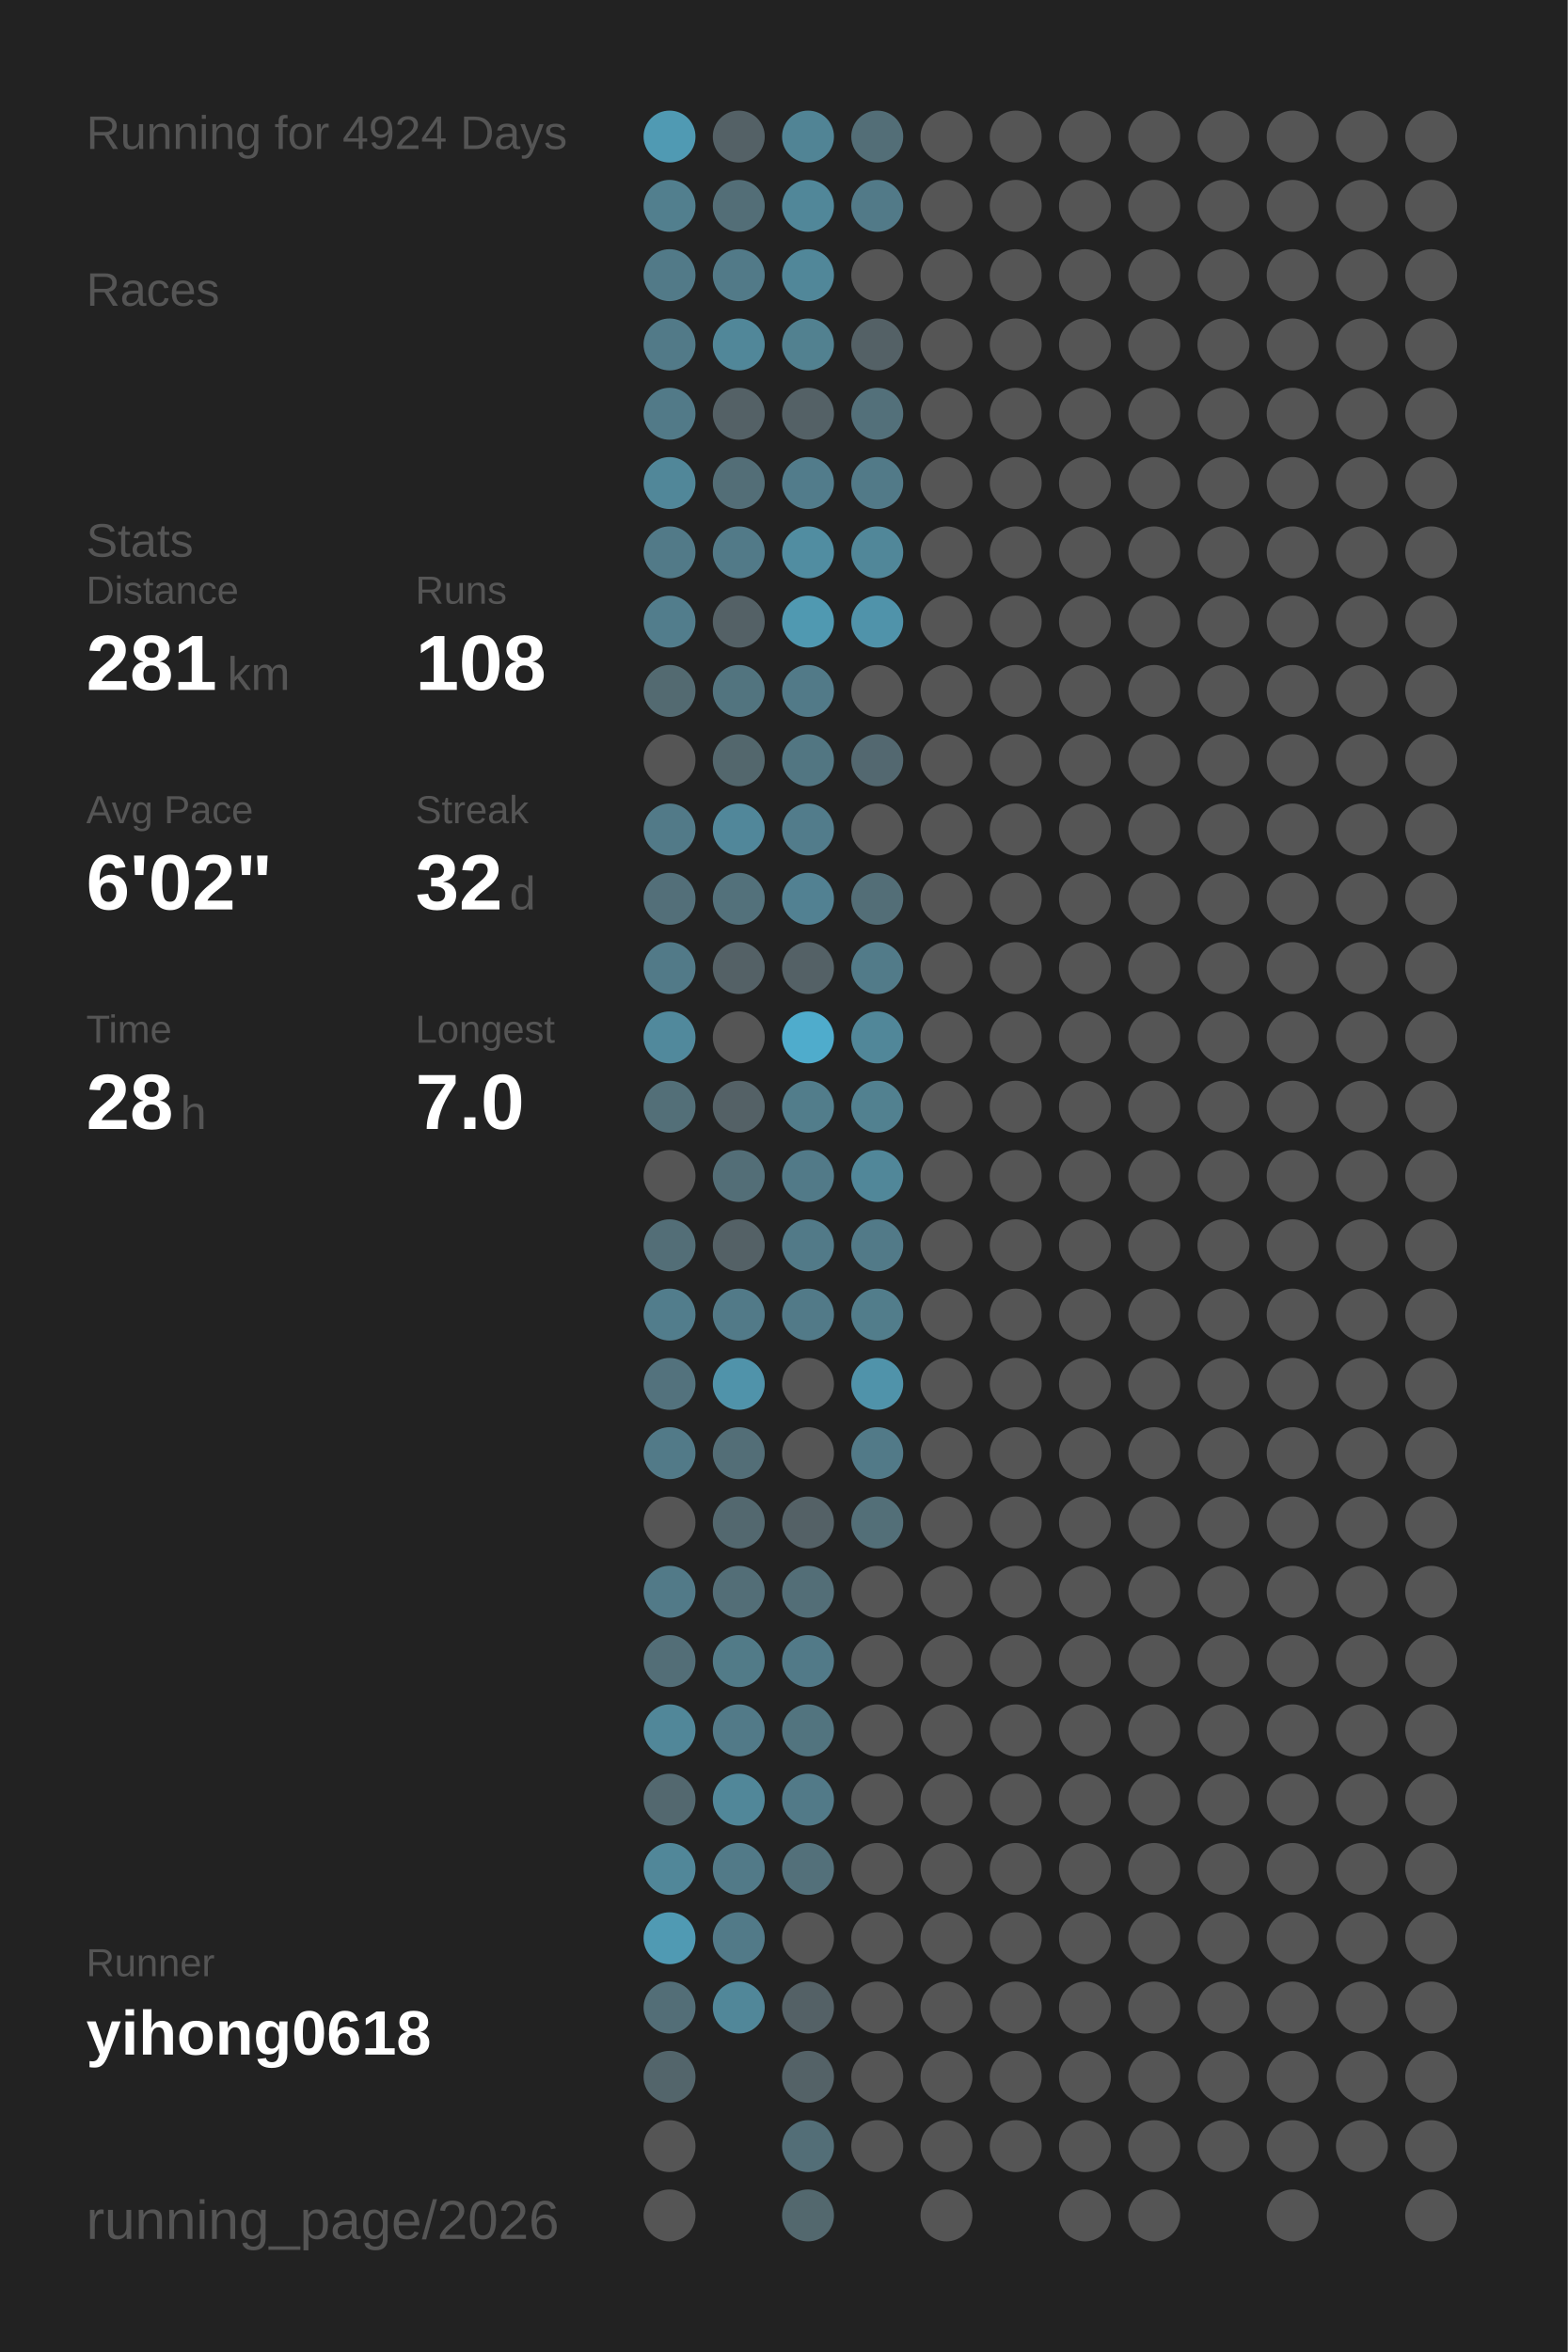
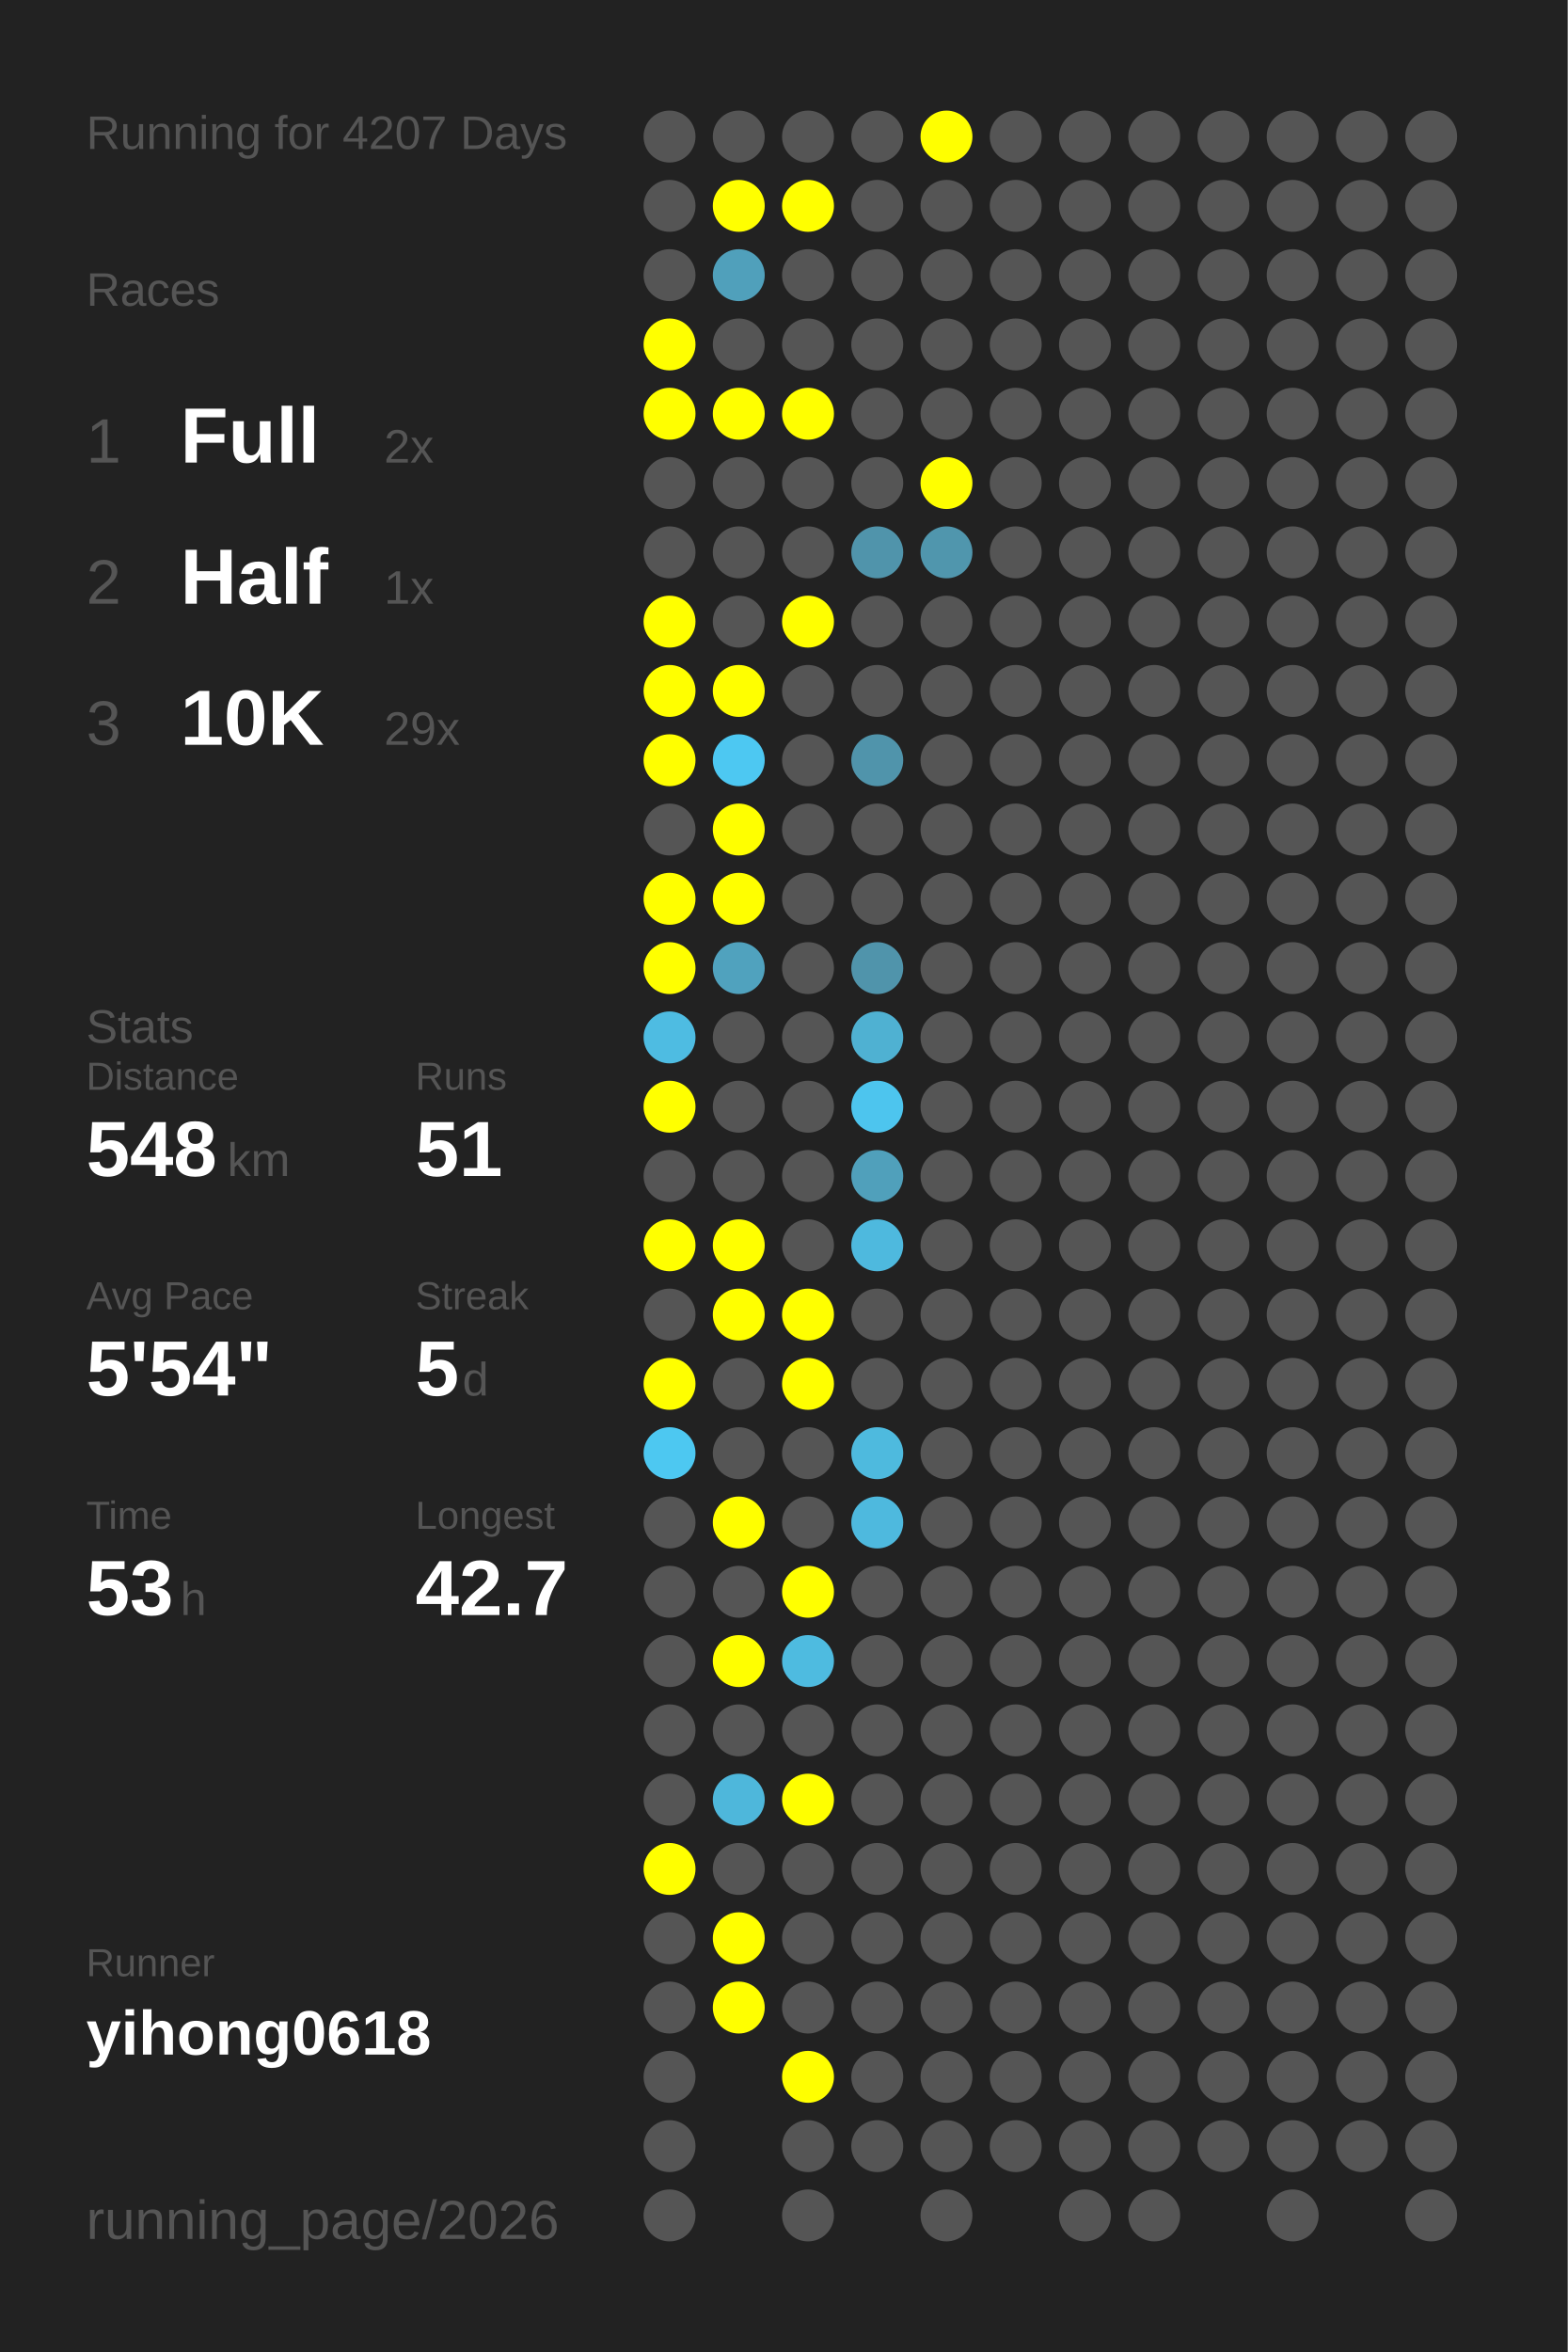
<svg xmlns="http://www.w3.org/2000/svg" baseProfile="full" height="300mm" version="1.1" viewBox="0,0,200,300" width="200mm">
  <defs />
  <rect fill="#222222" height="300" width="200" x="0" y="0" />
-   <text fill="#555555" style="font-size:6px; font-family:Arial;" x="11" y="19">Running for 4924 Days</text>
+   <text fill="#555555" style="font-size:6px; font-family:Arial;" x="11" y="19">Running for 4207 Days</text>
  <text fill="#555555" style="font-size:6px; font-family:Arial;" x="11" y="39">Races</text>
-   <text fill="#555555" style="font-size:6px; font-family:Arial;" x="11" y="71">Stats</text>
-   <text fill="#555555" style="font-size:5px; font-family:Arial;" x="11" y="77">Distance</text>
-   <text fill="#FFFFFF" style="font-size:10px; font-family:Arial; font-weight:bold;" x="11" y="88">281</text>
-   <text fill="#555555" style="font-size:6px; font-family:Arial;" x="29" y="88">km</text>
-   <text fill="#555555" style="font-size:5px; font-family:Arial;" x="53" y="77">Runs</text>
-   <text fill="#FFFFFF" style="font-size:10px; font-family:Arial; font-weight:bold;" x="53" y="88">108</text>
-   <text fill="#555555" style="font-size:5px; font-family:Arial;" x="11" y="105">Avg Pace</text>
-   <text fill="#FFFFFF" style="font-size:10px; font-family:Arial; font-weight:bold;" x="11" y="116">6'02"</text>
-   <text fill="#555555" style="font-size:5px; font-family:Arial;" x="53" y="105">Streak</text>
-   <text fill="#FFFFFF" style="font-size:10px; font-family:Arial; font-weight:bold;" x="53" y="116">32</text>
-   <text fill="#555555" style="font-size:6px; font-family:Arial;" x="65" y="116">d</text>
-   <text fill="#555555" style="font-size:5px; font-family:Arial;" x="11" y="133">Time</text>
-   <text fill="#FFFFFF" style="font-size:10px; font-family:Arial; font-weight:bold;" x="11" y="144">28</text>
-   <text fill="#555555" style="font-size:6px; font-family:Arial;" x="23" y="144">h</text>
-   <text fill="#555555" style="font-size:5px; font-family:Arial;" x="53" y="133">Longest</text>
-   <text fill="#FFFFFF" style="font-size:10px; font-family:Arial; font-weight:bold;" x="53" y="144">7.0</text>
+   <text fill="#555555" style="font-size:8px; font-family:Arial;" x="11" y="59">1</text>
+   <text fill="#FFFFFF" style="font-size:10px; font-family:Arial; font-weight:bold;" x="23" y="59">Full</text>
+   <text fill="#555555" style="font-size:6px; font-family:Arial;" x="49" y="59">2x</text>
+   <text fill="#555555" style="font-size:8px; font-family:Arial;" x="11" y="77">2</text>
+   <text fill="#FFFFFF" style="font-size:10px; font-family:Arial; font-weight:bold;" x="23" y="77">Half</text>
+   <text fill="#555555" style="font-size:6px; font-family:Arial;" x="49" y="77">1x</text>
+   <text fill="#555555" style="font-size:8px; font-family:Arial;" x="11" y="95">3</text>
+   <text fill="#FFFFFF" style="font-size:10px; font-family:Arial; font-weight:bold;" x="23" y="95">10K</text>
+   <text fill="#555555" style="font-size:6px; font-family:Arial;" x="49" y="95">29x</text>
+   <text fill="#555555" style="font-size:6px; font-family:Arial;" x="11" y="133">Stats</text>
+   <text fill="#555555" style="font-size:5px; font-family:Arial;" x="11" y="139">Distance</text>
+   <text fill="#FFFFFF" style="font-size:10px; font-family:Arial; font-weight:bold;" x="11" y="150">548</text>
+   <text fill="#555555" style="font-size:6px; font-family:Arial;" x="29" y="150">km</text>
+   <text fill="#555555" style="font-size:5px; font-family:Arial;" x="53" y="139">Runs</text>
+   <text fill="#FFFFFF" style="font-size:10px; font-family:Arial; font-weight:bold;" x="53" y="150">51</text>
+   <text fill="#555555" style="font-size:5px; font-family:Arial;" x="11" y="167">Avg Pace</text>
+   <text fill="#FFFFFF" style="font-size:10px; font-family:Arial; font-weight:bold;" x="11" y="178">5'54"</text>
+   <text fill="#555555" style="font-size:5px; font-family:Arial;" x="53" y="167">Streak</text>
+   <text fill="#FFFFFF" style="font-size:10px; font-family:Arial; font-weight:bold;" x="53" y="178">5</text>
+   <text fill="#555555" style="font-size:6px; font-family:Arial;" x="59" y="178">d</text>
+   <text fill="#555555" style="font-size:5px; font-family:Arial;" x="11" y="195">Time</text>
+   <text fill="#FFFFFF" style="font-size:10px; font-family:Arial; font-weight:bold;" x="11" y="206">53</text>
+   <text fill="#555555" style="font-size:6px; font-family:Arial;" x="23" y="206">h</text>
+   <text fill="#555555" style="font-size:5px; font-family:Arial;" x="53" y="195">Longest</text>
+   <text fill="#FFFFFF" style="font-size:10px; font-family:Arial; font-weight:bold;" x="53" y="206">42.7</text>
  <text fill="#555555" style="font-size:5px; font-family:Arial;" x="11" y="252.065">Runner</text>
  <text fill="#FFFFFF" style="font-size:8px; font-family:Arial; font-weight:bold;" x="11" y="262.065">yihong0618</text>
  <text fill="#555555" style="font-size:7px; font-family:Arial;" x="11" y="285.581">running_page/2026</text>
-   <circle cx="85.417" cy="17.419" fill="#509ab3" r="3.312" />
-   <circle cx="85.417" cy="26.258" fill="#527f8e" r="3.312" />
-   <circle cx="85.417" cy="35.097" fill="#527a88" r="3.312" />
-   <circle cx="85.417" cy="43.935" fill="#527a88" r="3.312" />
-   <circle cx="85.417" cy="52.774" fill="#527a88" r="3.312" />
-   <circle cx="85.417" cy="61.613" fill="#518799" r="3.312" />
-   <circle cx="85.417" cy="70.452" fill="#527a88" r="3.312" />
-   <circle cx="85.417" cy="79.29" fill="#527d8c" r="3.312" />
-   <circle cx="85.417" cy="88.129" fill="#536a71" r="3.312" />
-   <circle cx="85.417" cy="96.968" fill="#555555" r="3.312" />
-   <circle cx="85.417" cy="105.806" fill="#527a88" r="3.312" />
-   <circle cx="85.417" cy="114.645" fill="#536f79" r="3.312" />
-   <circle cx="85.417" cy="123.484" fill="#527a88" r="3.312" />
-   <circle cx="85.417" cy="132.323" fill="#51899c" r="3.312" />
-   <circle cx="85.417" cy="141.161" fill="#536f78" r="3.312" />
+   <circle cx="85.417" cy="17.419" fill="#555555" r="3.312" />
+   <circle cx="85.417" cy="26.258" fill="#555555" r="3.312" />
+   <circle cx="85.417" cy="35.097" fill="#555555" r="3.312" />
+   <circle cx="85.417" cy="43.935" fill="#FFFF00" r="3.312" />
+   <circle cx="85.417" cy="52.774" fill="#FFFF00" r="3.312" />
+   <circle cx="85.417" cy="61.613" fill="#555555" r="3.312" />
+   <circle cx="85.417" cy="70.452" fill="#555555" r="3.312" />
+   <circle cx="85.417" cy="79.29" fill="#FFFF00" r="3.312" />
+   <circle cx="85.417" cy="88.129" fill="#FFFF00" r="3.312" />
+   <circle cx="85.417" cy="96.968" fill="#FFFF00" r="3.312" />
+   <circle cx="85.417" cy="105.806" fill="#555555" r="3.312" />
+   <circle cx="85.417" cy="114.645" fill="#FFFF00" r="3.312" />
+   <circle cx="85.417" cy="123.484" fill="#FFFF00" r="3.312" />
+   <circle cx="85.417" cy="132.323" fill="#4ebce2" r="3.312" />
+   <circle cx="85.417" cy="141.161" fill="#FFFF00" r="3.312" />
  <circle cx="85.417" cy="150" fill="#555555" r="3.312" />
-   <circle cx="85.417" cy="158.839" fill="#536e77" r="3.312" />
-   <circle cx="85.417" cy="167.677" fill="#527d8c" r="3.312" />
-   <circle cx="85.417" cy="176.516" fill="#53727d" r="3.312" />
-   <circle cx="85.417" cy="185.355" fill="#527a88" r="3.312" />
+   <circle cx="85.417" cy="158.839" fill="#FFFF00" r="3.312" />
+   <circle cx="85.417" cy="167.677" fill="#555555" r="3.312" />
+   <circle cx="85.417" cy="176.516" fill="#FFFF00" r="3.312" />
+   <circle cx="85.417" cy="185.355" fill="#4dc8f1" r="3.312" />
  <circle cx="85.417" cy="194.194" fill="#555555" r="3.312" />
-   <circle cx="85.417" cy="203.032" fill="#527a88" r="3.312" />
-   <circle cx="85.417" cy="211.871" fill="#536e77" r="3.312" />
-   <circle cx="85.417" cy="220.71" fill="#518799" r="3.312" />
-   <circle cx="85.417" cy="229.548" fill="#53686f" r="3.312" />
-   <circle cx="85.417" cy="238.387" fill="#518799" r="3.312" />
-   <circle cx="85.417" cy="247.226" fill="#509ab3" r="3.312" />
-   <circle cx="85.417" cy="256.065" fill="#536e77" r="3.312" />
-   <circle cx="85.417" cy="264.903" fill="#53656b" r="3.312" />
+   <circle cx="85.417" cy="203.032" fill="#555555" r="3.312" />
+   <circle cx="85.417" cy="211.871" fill="#555555" r="3.312" />
+   <circle cx="85.417" cy="220.71" fill="#555555" r="3.312" />
+   <circle cx="85.417" cy="229.548" fill="#555555" r="3.312" />
+   <circle cx="85.417" cy="238.387" fill="#FFFF00" r="3.312" />
+   <circle cx="85.417" cy="247.226" fill="#555555" r="3.312" />
+   <circle cx="85.417" cy="256.065" fill="#555555" r="3.312" />
+   <circle cx="85.417" cy="264.903" fill="#555555" r="3.312" />
  <circle cx="85.417" cy="273.742" fill="#555555" r="3.312" />
  <circle cx="85.417" cy="282.581" fill="#555555" r="3.312" />
-   <circle cx="94.25" cy="17.419" fill="#546166" r="3.312" />
-   <circle cx="94.25" cy="26.258" fill="#536e77" r="3.312" />
-   <circle cx="94.25" cy="35.097" fill="#527a88" r="3.312" />
-   <circle cx="94.25" cy="43.935" fill="#518799" r="3.312" />
-   <circle cx="94.25" cy="52.774" fill="#546166" r="3.312" />
-   <circle cx="94.25" cy="61.613" fill="#536e77" r="3.312" />
-   <circle cx="94.25" cy="70.452" fill="#527a88" r="3.312" />
-   <circle cx="94.25" cy="79.29" fill="#546166" r="3.312" />
-   <circle cx="94.25" cy="88.129" fill="#52747f" r="3.312" />
-   <circle cx="94.25" cy="96.968" fill="#53676d" r="3.312" />
-   <circle cx="94.25" cy="105.806" fill="#51879a" r="3.312" />
-   <circle cx="94.25" cy="114.645" fill="#53717b" r="3.312" />
-   <circle cx="94.25" cy="123.484" fill="#546166" r="3.312" />
+   <circle cx="94.25" cy="17.419" fill="#555555" r="3.312" />
+   <circle cx="94.25" cy="26.258" fill="#FFFF00" r="3.312" />
+   <circle cx="94.25" cy="35.097" fill="#50a0bb" r="3.312" />
+   <circle cx="94.25" cy="43.935" fill="#555555" r="3.312" />
+   <circle cx="94.25" cy="52.774" fill="#FFFF00" r="3.312" />
+   <circle cx="94.25" cy="61.613" fill="#555555" r="3.312" />
+   <circle cx="94.25" cy="70.452" fill="#555555" r="3.312" />
+   <circle cx="94.25" cy="79.29" fill="#555555" r="3.312" />
+   <circle cx="94.25" cy="88.129" fill="#FFFF00" r="3.312" />
+   <circle cx="94.25" cy="96.968" fill="#4dc8f2" r="3.312" />
+   <circle cx="94.25" cy="105.806" fill="#FFFF00" r="3.312" />
+   <circle cx="94.25" cy="114.645" fill="#FFFF00" r="3.312" />
+   <circle cx="94.25" cy="123.484" fill="#50a2be" r="3.312" />
  <circle cx="94.25" cy="132.323" fill="#555555" r="3.312" />
-   <circle cx="94.25" cy="141.161" fill="#546166" r="3.312" />
-   <circle cx="94.25" cy="150" fill="#536e77" r="3.312" />
-   <circle cx="94.25" cy="158.839" fill="#546166" r="3.312" />
-   <circle cx="94.25" cy="167.677" fill="#527a88" r="3.312" />
-   <circle cx="94.25" cy="176.516" fill="#5093aa" r="3.312" />
-   <circle cx="94.25" cy="185.355" fill="#536e77" r="3.312" />
-   <circle cx="94.25" cy="194.194" fill="#53686f" r="3.312" />
-   <circle cx="94.25" cy="203.032" fill="#536e77" r="3.312" />
-   <circle cx="94.25" cy="211.871" fill="#527b88" r="3.312" />
-   <circle cx="94.25" cy="220.71" fill="#527a88" r="3.312" />
-   <circle cx="94.25" cy="229.548" fill="#518799" r="3.312" />
-   <circle cx="94.25" cy="238.387" fill="#527a88" r="3.312" />
-   <circle cx="94.25" cy="247.226" fill="#527a88" r="3.312" />
-   <circle cx="94.25" cy="256.065" fill="#518799" r="3.312" />
-   <circle cx="103.083" cy="17.419" fill="#518495" r="3.312" />
-   <circle cx="103.083" cy="26.258" fill="#518799" r="3.312" />
-   <circle cx="103.083" cy="35.097" fill="#518799" r="3.312" />
-   <circle cx="103.083" cy="43.935" fill="#528190" r="3.312" />
-   <circle cx="103.083" cy="52.774" fill="#546166" r="3.312" />
-   <circle cx="103.083" cy="61.613" fill="#527c8b" r="3.312" />
-   <circle cx="103.083" cy="70.452" fill="#518da1" r="3.312" />
-   <circle cx="103.083" cy="79.29" fill="#5099b1" r="3.312" />
-   <circle cx="103.083" cy="88.129" fill="#527a88" r="3.312" />
-   <circle cx="103.083" cy="96.968" fill="#527682" r="3.312" />
-   <circle cx="103.083" cy="105.806" fill="#527c8b" r="3.312" />
-   <circle cx="103.083" cy="114.645" fill="#528192" r="3.312" />
-   <circle cx="103.083" cy="123.484" fill="#546166" r="3.312" />
-   <circle cx="103.083" cy="132.323" fill="#4faccc" r="3.312" />
-   <circle cx="103.083" cy="141.161" fill="#527d8b" r="3.312" />
-   <circle cx="103.083" cy="150" fill="#527a88" r="3.312" />
-   <circle cx="103.083" cy="158.839" fill="#527a88" r="3.312" />
-   <circle cx="103.083" cy="167.677" fill="#527a88" r="3.312" />
-   <circle cx="103.083" cy="176.516" fill="#555555" r="3.312" />
+   <circle cx="94.25" cy="141.161" fill="#555555" r="3.312" />
+   <circle cx="94.25" cy="150" fill="#555555" r="3.312" />
+   <circle cx="94.25" cy="158.839" fill="#FFFF00" r="3.312" />
+   <circle cx="94.25" cy="167.677" fill="#FFFF00" r="3.312" />
+   <circle cx="94.25" cy="176.516" fill="#555555" r="3.312" />
+   <circle cx="94.25" cy="185.355" fill="#555555" r="3.312" />
+   <circle cx="94.25" cy="194.194" fill="#FFFF00" r="3.312" />
+   <circle cx="94.25" cy="203.032" fill="#555555" r="3.312" />
+   <circle cx="94.25" cy="211.871" fill="#FFFF00" r="3.312" />
+   <circle cx="94.25" cy="220.71" fill="#555555" r="3.312" />
+   <circle cx="94.25" cy="229.548" fill="#4eb7db" r="3.312" />
+   <circle cx="94.25" cy="238.387" fill="#555555" r="3.312" />
+   <circle cx="94.25" cy="247.226" fill="#FFFF00" r="3.312" />
+   <circle cx="94.25" cy="256.065" fill="#FFFF00" r="3.312" />
+   <circle cx="103.083" cy="17.419" fill="#555555" r="3.312" />
+   <circle cx="103.083" cy="26.258" fill="#FFFF00" r="3.312" />
+   <circle cx="103.083" cy="35.097" fill="#555555" r="3.312" />
+   <circle cx="103.083" cy="43.935" fill="#555555" r="3.312" />
+   <circle cx="103.083" cy="52.774" fill="#FFFF00" r="3.312" />
+   <circle cx="103.083" cy="61.613" fill="#555555" r="3.312" />
+   <circle cx="103.083" cy="70.452" fill="#555555" r="3.312" />
+   <circle cx="103.083" cy="79.29" fill="#FFFF00" r="3.312" />
+   <circle cx="103.083" cy="88.129" fill="#555555" r="3.312" />
+   <circle cx="103.083" cy="96.968" fill="#555555" r="3.312" />
+   <circle cx="103.083" cy="105.806" fill="#555555" r="3.312" />
+   <circle cx="103.083" cy="114.645" fill="#555555" r="3.312" />
+   <circle cx="103.083" cy="123.484" fill="#555555" r="3.312" />
+   <circle cx="103.083" cy="132.323" fill="#555555" r="3.312" />
+   <circle cx="103.083" cy="141.161" fill="#555555" r="3.312" />
+   <circle cx="103.083" cy="150" fill="#555555" r="3.312" />
+   <circle cx="103.083" cy="158.839" fill="#555555" r="3.312" />
+   <circle cx="103.083" cy="167.677" fill="#FFFF00" r="3.312" />
+   <circle cx="103.083" cy="176.516" fill="#FFFF00" r="3.312" />
  <circle cx="103.083" cy="185.355" fill="#555555" r="3.312" />
-   <circle cx="103.083" cy="194.194" fill="#546166" r="3.312" />
-   <circle cx="103.083" cy="203.032" fill="#536e77" r="3.312" />
-   <circle cx="103.083" cy="211.871" fill="#527a88" r="3.312" />
-   <circle cx="103.083" cy="220.71" fill="#52747f" r="3.312" />
-   <circle cx="103.083" cy="229.548" fill="#527a88" r="3.312" />
-   <circle cx="103.083" cy="238.387" fill="#53707a" r="3.312" />
+   <circle cx="103.083" cy="194.194" fill="#555555" r="3.312" />
+   <circle cx="103.083" cy="203.032" fill="#FFFF00" r="3.312" />
+   <circle cx="103.083" cy="211.871" fill="#4ebbe0" r="3.312" />
+   <circle cx="103.083" cy="220.71" fill="#555555" r="3.312" />
+   <circle cx="103.083" cy="229.548" fill="#FFFF00" r="3.312" />
+   <circle cx="103.083" cy="238.387" fill="#555555" r="3.312" />
  <circle cx="103.083" cy="247.226" fill="#555555" r="3.312" />
-   <circle cx="103.083" cy="256.065" fill="#546166" r="3.312" />
-   <circle cx="103.083" cy="264.903" fill="#546267" r="3.312" />
-   <circle cx="103.083" cy="273.742" fill="#536e77" r="3.312" />
-   <circle cx="103.083" cy="282.581" fill="#53686e" r="3.312" />
-   <circle cx="111.917" cy="17.419" fill="#536e77" r="3.312" />
-   <circle cx="111.917" cy="26.258" fill="#527a88" r="3.312" />
+   <circle cx="103.083" cy="256.065" fill="#555555" r="3.312" />
+   <circle cx="103.083" cy="264.903" fill="#FFFF00" r="3.312" />
+   <circle cx="103.083" cy="273.742" fill="#555555" r="3.312" />
+   <circle cx="103.083" cy="282.581" fill="#555555" r="3.312" />
+   <circle cx="111.917" cy="17.419" fill="#555555" r="3.312" />
+   <circle cx="111.917" cy="26.258" fill="#555555" r="3.312" />
  <circle cx="111.917" cy="35.097" fill="#555555" r="3.312" />
-   <circle cx="111.917" cy="43.935" fill="#546166" r="3.312" />
-   <circle cx="111.917" cy="52.774" fill="#53707a" r="3.312" />
-   <circle cx="111.917" cy="61.613" fill="#527a88" r="3.312" />
-   <circle cx="111.917" cy="70.452" fill="#518799" r="3.312" />
-   <circle cx="111.917" cy="79.29" fill="#5093aa" r="3.312" />
+   <circle cx="111.917" cy="43.935" fill="#555555" r="3.312" />
+   <circle cx="111.917" cy="52.774" fill="#555555" r="3.312" />
+   <circle cx="111.917" cy="61.613" fill="#555555" r="3.312" />
+   <circle cx="111.917" cy="70.452" fill="#5094ab" r="3.312" />
+   <circle cx="111.917" cy="79.29" fill="#555555" r="3.312" />
  <circle cx="111.917" cy="88.129" fill="#555555" r="3.312" />
-   <circle cx="111.917" cy="96.968" fill="#536870" r="3.312" />
+   <circle cx="111.917" cy="96.968" fill="#5094ab" r="3.312" />
  <circle cx="111.917" cy="105.806" fill="#555555" r="3.312" />
-   <circle cx="111.917" cy="114.645" fill="#536e77" r="3.312" />
-   <circle cx="111.917" cy="123.484" fill="#527b89" r="3.312" />
-   <circle cx="111.917" cy="132.323" fill="#518799" r="3.312" />
-   <circle cx="111.917" cy="141.161" fill="#528190" r="3.312" />
-   <circle cx="111.917" cy="150" fill="#518799" r="3.312" />
-   <circle cx="111.917" cy="158.839" fill="#527a88" r="3.312" />
-   <circle cx="111.917" cy="167.677" fill="#527d8b" r="3.312" />
-   <circle cx="111.917" cy="176.516" fill="#5093aa" r="3.312" />
-   <circle cx="111.917" cy="185.355" fill="#527a88" r="3.312" />
-   <circle cx="111.917" cy="194.194" fill="#536f78" r="3.312" />
+   <circle cx="111.917" cy="114.645" fill="#555555" r="3.312" />
+   <circle cx="111.917" cy="123.484" fill="#5094ab" r="3.312" />
+   <circle cx="111.917" cy="132.323" fill="#4fb1d2" r="3.312" />
+   <circle cx="111.917" cy="141.161" fill="#4dc5ee" r="3.312" />
+   <circle cx="111.917" cy="150" fill="#50a0bb" r="3.312" />
+   <circle cx="111.917" cy="158.839" fill="#4eb9de" r="3.312" />
+   <circle cx="111.917" cy="167.677" fill="#555555" r="3.312" />
+   <circle cx="111.917" cy="176.516" fill="#555555" r="3.312" />
+   <circle cx="111.917" cy="185.355" fill="#4ebade" r="3.312" />
+   <circle cx="111.917" cy="194.194" fill="#4eb9de" r="3.312" />
  <circle cx="111.917" cy="203.032" fill="#555555" r="3.312" />
  <circle cx="111.917" cy="211.871" fill="#555555" r="3.312" />
  <circle cx="111.917" cy="220.71" fill="#555555" r="3.312" />
  <circle cx="111.917" cy="229.548" fill="#555555" r="3.312" />
  <circle cx="111.917" cy="238.387" fill="#555555" r="3.312" />
  <circle cx="111.917" cy="247.226" fill="#555555" r="3.312" />
  <circle cx="111.917" cy="256.065" fill="#555555" r="3.312" />
  <circle cx="111.917" cy="264.903" fill="#555555" r="3.312" />
  <circle cx="111.917" cy="273.742" fill="#555555" r="3.312" />
-   <circle cx="120.75" cy="17.419" fill="#555555" r="3.312" />
+   <circle cx="120.75" cy="17.419" fill="#FFFF00" r="3.312" />
  <circle cx="120.75" cy="26.258" fill="#555555" r="3.312" />
  <circle cx="120.75" cy="35.097" fill="#555555" r="3.312" />
  <circle cx="120.75" cy="43.935" fill="#555555" r="3.312" />
  <circle cx="120.75" cy="52.774" fill="#555555" r="3.312" />
-   <circle cx="120.75" cy="61.613" fill="#555555" r="3.312" />
-   <circle cx="120.75" cy="70.452" fill="#555555" r="3.312" />
+   <circle cx="120.75" cy="61.613" fill="#FFFF00" r="3.312" />
+   <circle cx="120.75" cy="70.452" fill="#5096ad" r="3.312" />
  <circle cx="120.75" cy="79.29" fill="#555555" r="3.312" />
  <circle cx="120.75" cy="88.129" fill="#555555" r="3.312" />
  <circle cx="120.75" cy="96.968" fill="#555555" r="3.312" />
  <circle cx="120.75" cy="105.806" fill="#555555" r="3.312" />
  <circle cx="120.75" cy="114.645" fill="#555555" r="3.312" />
  <circle cx="120.75" cy="123.484" fill="#555555" r="3.312" />
  <circle cx="120.75" cy="132.323" fill="#555555" r="3.312" />
  <circle cx="120.75" cy="141.161" fill="#555555" r="3.312" />
  <circle cx="120.75" cy="150" fill="#555555" r="3.312" />
  <circle cx="120.75" cy="158.839" fill="#555555" r="3.312" />
  <circle cx="120.75" cy="167.677" fill="#555555" r="3.312" />
  <circle cx="120.75" cy="176.516" fill="#555555" r="3.312" />
  <circle cx="120.75" cy="185.355" fill="#555555" r="3.312" />
  <circle cx="120.75" cy="194.194" fill="#555555" r="3.312" />
  <circle cx="120.75" cy="203.032" fill="#555555" r="3.312" />
  <circle cx="120.75" cy="211.871" fill="#555555" r="3.312" />
  <circle cx="120.75" cy="220.71" fill="#555555" r="3.312" />
  <circle cx="120.75" cy="229.548" fill="#555555" r="3.312" />
  <circle cx="120.75" cy="238.387" fill="#555555" r="3.312" />
  <circle cx="120.75" cy="247.226" fill="#555555" r="3.312" />
  <circle cx="120.75" cy="256.065" fill="#555555" r="3.312" />
  <circle cx="120.75" cy="264.903" fill="#555555" r="3.312" />
  <circle cx="120.75" cy="273.742" fill="#555555" r="3.312" />
  <circle cx="120.75" cy="282.581" fill="#555555" r="3.312" />
  <circle cx="129.583" cy="17.419" fill="#555555" r="3.312" />
  <circle cx="129.583" cy="26.258" fill="#555555" r="3.312" />
  <circle cx="129.583" cy="35.097" fill="#555555" r="3.312" />
  <circle cx="129.583" cy="43.935" fill="#555555" r="3.312" />
  <circle cx="129.583" cy="52.774" fill="#555555" r="3.312" />
  <circle cx="129.583" cy="61.613" fill="#555555" r="3.312" />
  <circle cx="129.583" cy="70.452" fill="#555555" r="3.312" />
  <circle cx="129.583" cy="79.29" fill="#555555" r="3.312" />
  <circle cx="129.583" cy="88.129" fill="#555555" r="3.312" />
  <circle cx="129.583" cy="96.968" fill="#555555" r="3.312" />
  <circle cx="129.583" cy="105.806" fill="#555555" r="3.312" />
  <circle cx="129.583" cy="114.645" fill="#555555" r="3.312" />
  <circle cx="129.583" cy="123.484" fill="#555555" r="3.312" />
  <circle cx="129.583" cy="132.323" fill="#555555" r="3.312" />
  <circle cx="129.583" cy="141.161" fill="#555555" r="3.312" />
  <circle cx="129.583" cy="150" fill="#555555" r="3.312" />
  <circle cx="129.583" cy="158.839" fill="#555555" r="3.312" />
  <circle cx="129.583" cy="167.677" fill="#555555" r="3.312" />
  <circle cx="129.583" cy="176.516" fill="#555555" r="3.312" />
  <circle cx="129.583" cy="185.355" fill="#555555" r="3.312" />
  <circle cx="129.583" cy="194.194" fill="#555555" r="3.312" />
  <circle cx="129.583" cy="203.032" fill="#555555" r="3.312" />
  <circle cx="129.583" cy="211.871" fill="#555555" r="3.312" />
  <circle cx="129.583" cy="220.71" fill="#555555" r="3.312" />
  <circle cx="129.583" cy="229.548" fill="#555555" r="3.312" />
  <circle cx="129.583" cy="238.387" fill="#555555" r="3.312" />
  <circle cx="129.583" cy="247.226" fill="#555555" r="3.312" />
  <circle cx="129.583" cy="256.065" fill="#555555" r="3.312" />
  <circle cx="129.583" cy="264.903" fill="#555555" r="3.312" />
  <circle cx="129.583" cy="273.742" fill="#555555" r="3.312" />
  <circle cx="138.417" cy="17.419" fill="#555555" r="3.312" />
  <circle cx="138.417" cy="26.258" fill="#555555" r="3.312" />
  <circle cx="138.417" cy="35.097" fill="#555555" r="3.312" />
  <circle cx="138.417" cy="43.935" fill="#555555" r="3.312" />
  <circle cx="138.417" cy="52.774" fill="#555555" r="3.312" />
  <circle cx="138.417" cy="61.613" fill="#555555" r="3.312" />
  <circle cx="138.417" cy="70.452" fill="#555555" r="3.312" />
  <circle cx="138.417" cy="79.29" fill="#555555" r="3.312" />
  <circle cx="138.417" cy="88.129" fill="#555555" r="3.312" />
  <circle cx="138.417" cy="96.968" fill="#555555" r="3.312" />
  <circle cx="138.417" cy="105.806" fill="#555555" r="3.312" />
  <circle cx="138.417" cy="114.645" fill="#555555" r="3.312" />
  <circle cx="138.417" cy="123.484" fill="#555555" r="3.312" />
  <circle cx="138.417" cy="132.323" fill="#555555" r="3.312" />
  <circle cx="138.417" cy="141.161" fill="#555555" r="3.312" />
  <circle cx="138.417" cy="150" fill="#555555" r="3.312" />
  <circle cx="138.417" cy="158.839" fill="#555555" r="3.312" />
  <circle cx="138.417" cy="167.677" fill="#555555" r="3.312" />
  <circle cx="138.417" cy="176.516" fill="#555555" r="3.312" />
  <circle cx="138.417" cy="185.355" fill="#555555" r="3.312" />
  <circle cx="138.417" cy="194.194" fill="#555555" r="3.312" />
  <circle cx="138.417" cy="203.032" fill="#555555" r="3.312" />
  <circle cx="138.417" cy="211.871" fill="#555555" r="3.312" />
  <circle cx="138.417" cy="220.71" fill="#555555" r="3.312" />
  <circle cx="138.417" cy="229.548" fill="#555555" r="3.312" />
  <circle cx="138.417" cy="238.387" fill="#555555" r="3.312" />
  <circle cx="138.417" cy="247.226" fill="#555555" r="3.312" />
  <circle cx="138.417" cy="256.065" fill="#555555" r="3.312" />
  <circle cx="138.417" cy="264.903" fill="#555555" r="3.312" />
  <circle cx="138.417" cy="273.742" fill="#555555" r="3.312" />
  <circle cx="138.417" cy="282.581" fill="#555555" r="3.312" />
  <circle cx="147.25" cy="17.419" fill="#555555" r="3.312" />
  <circle cx="147.25" cy="26.258" fill="#555555" r="3.312" />
  <circle cx="147.25" cy="35.097" fill="#555555" r="3.312" />
  <circle cx="147.25" cy="43.935" fill="#555555" r="3.312" />
  <circle cx="147.25" cy="52.774" fill="#555555" r="3.312" />
  <circle cx="147.25" cy="61.613" fill="#555555" r="3.312" />
  <circle cx="147.25" cy="70.452" fill="#555555" r="3.312" />
  <circle cx="147.25" cy="79.29" fill="#555555" r="3.312" />
  <circle cx="147.25" cy="88.129" fill="#555555" r="3.312" />
  <circle cx="147.25" cy="96.968" fill="#555555" r="3.312" />
  <circle cx="147.25" cy="105.806" fill="#555555" r="3.312" />
  <circle cx="147.25" cy="114.645" fill="#555555" r="3.312" />
  <circle cx="147.25" cy="123.484" fill="#555555" r="3.312" />
  <circle cx="147.25" cy="132.323" fill="#555555" r="3.312" />
  <circle cx="147.25" cy="141.161" fill="#555555" r="3.312" />
  <circle cx="147.25" cy="150" fill="#555555" r="3.312" />
  <circle cx="147.25" cy="158.839" fill="#555555" r="3.312" />
  <circle cx="147.25" cy="167.677" fill="#555555" r="3.312" />
  <circle cx="147.25" cy="176.516" fill="#555555" r="3.312" />
  <circle cx="147.25" cy="185.355" fill="#555555" r="3.312" />
  <circle cx="147.25" cy="194.194" fill="#555555" r="3.312" />
  <circle cx="147.25" cy="203.032" fill="#555555" r="3.312" />
  <circle cx="147.25" cy="211.871" fill="#555555" r="3.312" />
  <circle cx="147.25" cy="220.71" fill="#555555" r="3.312" />
  <circle cx="147.25" cy="229.548" fill="#555555" r="3.312" />
  <circle cx="147.25" cy="238.387" fill="#555555" r="3.312" />
  <circle cx="147.25" cy="247.226" fill="#555555" r="3.312" />
  <circle cx="147.25" cy="256.065" fill="#555555" r="3.312" />
  <circle cx="147.25" cy="264.903" fill="#555555" r="3.312" />
  <circle cx="147.25" cy="273.742" fill="#555555" r="3.312" />
  <circle cx="147.25" cy="282.581" fill="#555555" r="3.312" />
  <circle cx="156.083" cy="17.419" fill="#555555" r="3.312" />
  <circle cx="156.083" cy="26.258" fill="#555555" r="3.312" />
  <circle cx="156.083" cy="35.097" fill="#555555" r="3.312" />
  <circle cx="156.083" cy="43.935" fill="#555555" r="3.312" />
  <circle cx="156.083" cy="52.774" fill="#555555" r="3.312" />
  <circle cx="156.083" cy="61.613" fill="#555555" r="3.312" />
  <circle cx="156.083" cy="70.452" fill="#555555" r="3.312" />
  <circle cx="156.083" cy="79.29" fill="#555555" r="3.312" />
  <circle cx="156.083" cy="88.129" fill="#555555" r="3.312" />
  <circle cx="156.083" cy="96.968" fill="#555555" r="3.312" />
  <circle cx="156.083" cy="105.806" fill="#555555" r="3.312" />
  <circle cx="156.083" cy="114.645" fill="#555555" r="3.312" />
  <circle cx="156.083" cy="123.484" fill="#555555" r="3.312" />
  <circle cx="156.083" cy="132.323" fill="#555555" r="3.312" />
  <circle cx="156.083" cy="141.161" fill="#555555" r="3.312" />
  <circle cx="156.083" cy="150" fill="#555555" r="3.312" />
  <circle cx="156.083" cy="158.839" fill="#555555" r="3.312" />
  <circle cx="156.083" cy="167.677" fill="#555555" r="3.312" />
  <circle cx="156.083" cy="176.516" fill="#555555" r="3.312" />
  <circle cx="156.083" cy="185.355" fill="#555555" r="3.312" />
  <circle cx="156.083" cy="194.194" fill="#555555" r="3.312" />
  <circle cx="156.083" cy="203.032" fill="#555555" r="3.312" />
  <circle cx="156.083" cy="211.871" fill="#555555" r="3.312" />
  <circle cx="156.083" cy="220.71" fill="#555555" r="3.312" />
  <circle cx="156.083" cy="229.548" fill="#555555" r="3.312" />
  <circle cx="156.083" cy="238.387" fill="#555555" r="3.312" />
  <circle cx="156.083" cy="247.226" fill="#555555" r="3.312" />
  <circle cx="156.083" cy="256.065" fill="#555555" r="3.312" />
  <circle cx="156.083" cy="264.903" fill="#555555" r="3.312" />
  <circle cx="156.083" cy="273.742" fill="#555555" r="3.312" />
  <circle cx="164.917" cy="17.419" fill="#555555" r="3.312" />
  <circle cx="164.917" cy="26.258" fill="#555555" r="3.312" />
  <circle cx="164.917" cy="35.097" fill="#555555" r="3.312" />
  <circle cx="164.917" cy="43.935" fill="#555555" r="3.312" />
  <circle cx="164.917" cy="52.774" fill="#555555" r="3.312" />
  <circle cx="164.917" cy="61.613" fill="#555555" r="3.312" />
  <circle cx="164.917" cy="70.452" fill="#555555" r="3.312" />
  <circle cx="164.917" cy="79.29" fill="#555555" r="3.312" />
  <circle cx="164.917" cy="88.129" fill="#555555" r="3.312" />
  <circle cx="164.917" cy="96.968" fill="#555555" r="3.312" />
  <circle cx="164.917" cy="105.806" fill="#555555" r="3.312" />
  <circle cx="164.917" cy="114.645" fill="#555555" r="3.312" />
  <circle cx="164.917" cy="123.484" fill="#555555" r="3.312" />
  <circle cx="164.917" cy="132.323" fill="#555555" r="3.312" />
  <circle cx="164.917" cy="141.161" fill="#555555" r="3.312" />
  <circle cx="164.917" cy="150" fill="#555555" r="3.312" />
  <circle cx="164.917" cy="158.839" fill="#555555" r="3.312" />
  <circle cx="164.917" cy="167.677" fill="#555555" r="3.312" />
  <circle cx="164.917" cy="176.516" fill="#555555" r="3.312" />
  <circle cx="164.917" cy="185.355" fill="#555555" r="3.312" />
  <circle cx="164.917" cy="194.194" fill="#555555" r="3.312" />
  <circle cx="164.917" cy="203.032" fill="#555555" r="3.312" />
  <circle cx="164.917" cy="211.871" fill="#555555" r="3.312" />
  <circle cx="164.917" cy="220.71" fill="#555555" r="3.312" />
  <circle cx="164.917" cy="229.548" fill="#555555" r="3.312" />
  <circle cx="164.917" cy="238.387" fill="#555555" r="3.312" />
  <circle cx="164.917" cy="247.226" fill="#555555" r="3.312" />
  <circle cx="164.917" cy="256.065" fill="#555555" r="3.312" />
  <circle cx="164.917" cy="264.903" fill="#555555" r="3.312" />
  <circle cx="164.917" cy="273.742" fill="#555555" r="3.312" />
  <circle cx="164.917" cy="282.581" fill="#555555" r="3.312" />
  <circle cx="173.75" cy="17.419" fill="#555555" r="3.312" />
  <circle cx="173.75" cy="26.258" fill="#555555" r="3.312" />
  <circle cx="173.75" cy="35.097" fill="#555555" r="3.312" />
  <circle cx="173.75" cy="43.935" fill="#555555" r="3.312" />
  <circle cx="173.75" cy="52.774" fill="#555555" r="3.312" />
  <circle cx="173.75" cy="61.613" fill="#555555" r="3.312" />
  <circle cx="173.75" cy="70.452" fill="#555555" r="3.312" />
  <circle cx="173.75" cy="79.29" fill="#555555" r="3.312" />
  <circle cx="173.75" cy="88.129" fill="#555555" r="3.312" />
  <circle cx="173.75" cy="96.968" fill="#555555" r="3.312" />
  <circle cx="173.75" cy="105.806" fill="#555555" r="3.312" />
  <circle cx="173.75" cy="114.645" fill="#555555" r="3.312" />
  <circle cx="173.75" cy="123.484" fill="#555555" r="3.312" />
  <circle cx="173.75" cy="132.323" fill="#555555" r="3.312" />
  <circle cx="173.75" cy="141.161" fill="#555555" r="3.312" />
  <circle cx="173.75" cy="150" fill="#555555" r="3.312" />
  <circle cx="173.75" cy="158.839" fill="#555555" r="3.312" />
  <circle cx="173.75" cy="167.677" fill="#555555" r="3.312" />
  <circle cx="173.75" cy="176.516" fill="#555555" r="3.312" />
  <circle cx="173.75" cy="185.355" fill="#555555" r="3.312" />
  <circle cx="173.75" cy="194.194" fill="#555555" r="3.312" />
  <circle cx="173.75" cy="203.032" fill="#555555" r="3.312" />
  <circle cx="173.75" cy="211.871" fill="#555555" r="3.312" />
  <circle cx="173.75" cy="220.71" fill="#555555" r="3.312" />
  <circle cx="173.75" cy="229.548" fill="#555555" r="3.312" />
  <circle cx="173.75" cy="238.387" fill="#555555" r="3.312" />
  <circle cx="173.75" cy="247.226" fill="#555555" r="3.312" />
  <circle cx="173.75" cy="256.065" fill="#555555" r="3.312" />
  <circle cx="173.75" cy="264.903" fill="#555555" r="3.312" />
  <circle cx="173.75" cy="273.742" fill="#555555" r="3.312" />
  <circle cx="182.583" cy="17.419" fill="#555555" r="3.312" />
  <circle cx="182.583" cy="26.258" fill="#555555" r="3.312" />
  <circle cx="182.583" cy="35.097" fill="#555555" r="3.312" />
  <circle cx="182.583" cy="43.935" fill="#555555" r="3.312" />
  <circle cx="182.583" cy="52.774" fill="#555555" r="3.312" />
  <circle cx="182.583" cy="61.613" fill="#555555" r="3.312" />
  <circle cx="182.583" cy="70.452" fill="#555555" r="3.312" />
  <circle cx="182.583" cy="79.29" fill="#555555" r="3.312" />
  <circle cx="182.583" cy="88.129" fill="#555555" r="3.312" />
  <circle cx="182.583" cy="96.968" fill="#555555" r="3.312" />
  <circle cx="182.583" cy="105.806" fill="#555555" r="3.312" />
  <circle cx="182.583" cy="114.645" fill="#555555" r="3.312" />
  <circle cx="182.583" cy="123.484" fill="#555555" r="3.312" />
  <circle cx="182.583" cy="132.323" fill="#555555" r="3.312" />
  <circle cx="182.583" cy="141.161" fill="#555555" r="3.312" />
  <circle cx="182.583" cy="150" fill="#555555" r="3.312" />
  <circle cx="182.583" cy="158.839" fill="#555555" r="3.312" />
  <circle cx="182.583" cy="167.677" fill="#555555" r="3.312" />
  <circle cx="182.583" cy="176.516" fill="#555555" r="3.312" />
  <circle cx="182.583" cy="185.355" fill="#555555" r="3.312" />
  <circle cx="182.583" cy="194.194" fill="#555555" r="3.312" />
  <circle cx="182.583" cy="203.032" fill="#555555" r="3.312" />
  <circle cx="182.583" cy="211.871" fill="#555555" r="3.312" />
  <circle cx="182.583" cy="220.71" fill="#555555" r="3.312" />
  <circle cx="182.583" cy="229.548" fill="#555555" r="3.312" />
  <circle cx="182.583" cy="238.387" fill="#555555" r="3.312" />
  <circle cx="182.583" cy="247.226" fill="#555555" r="3.312" />
  <circle cx="182.583" cy="256.065" fill="#555555" r="3.312" />
  <circle cx="182.583" cy="264.903" fill="#555555" r="3.312" />
  <circle cx="182.583" cy="273.742" fill="#555555" r="3.312" />
  <circle cx="182.583" cy="282.581" fill="#555555" r="3.312" />
</svg>
